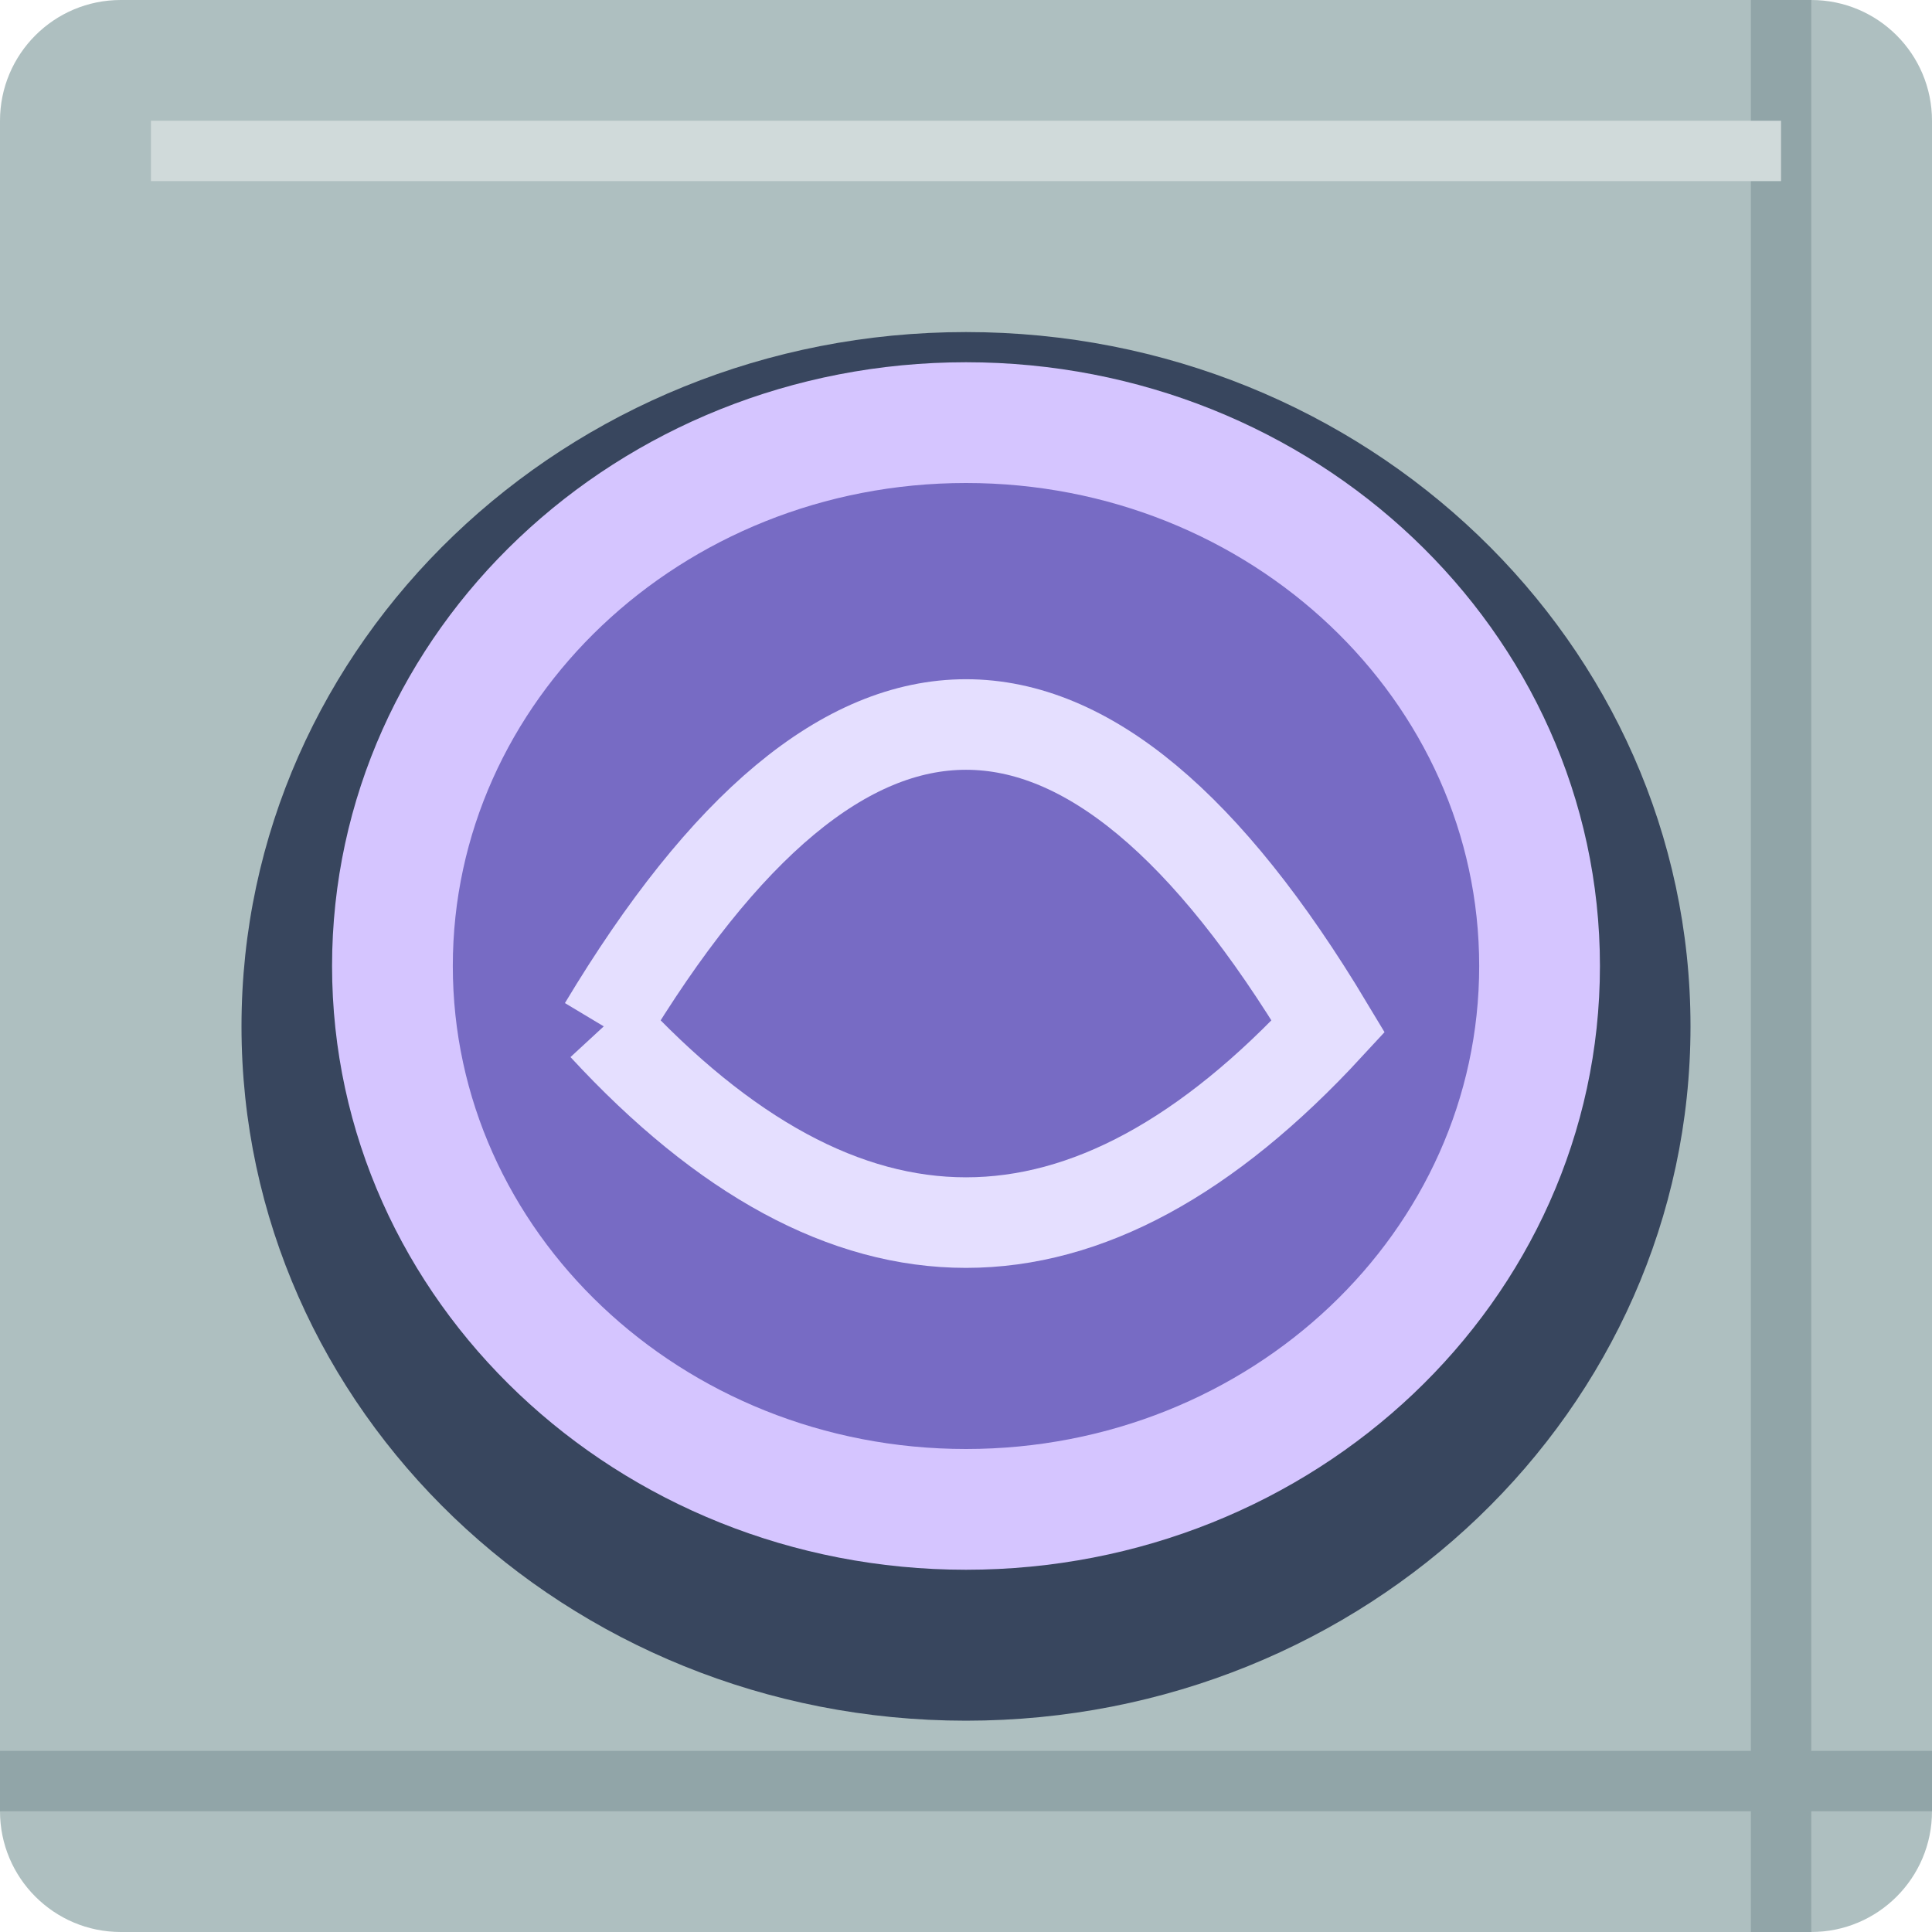
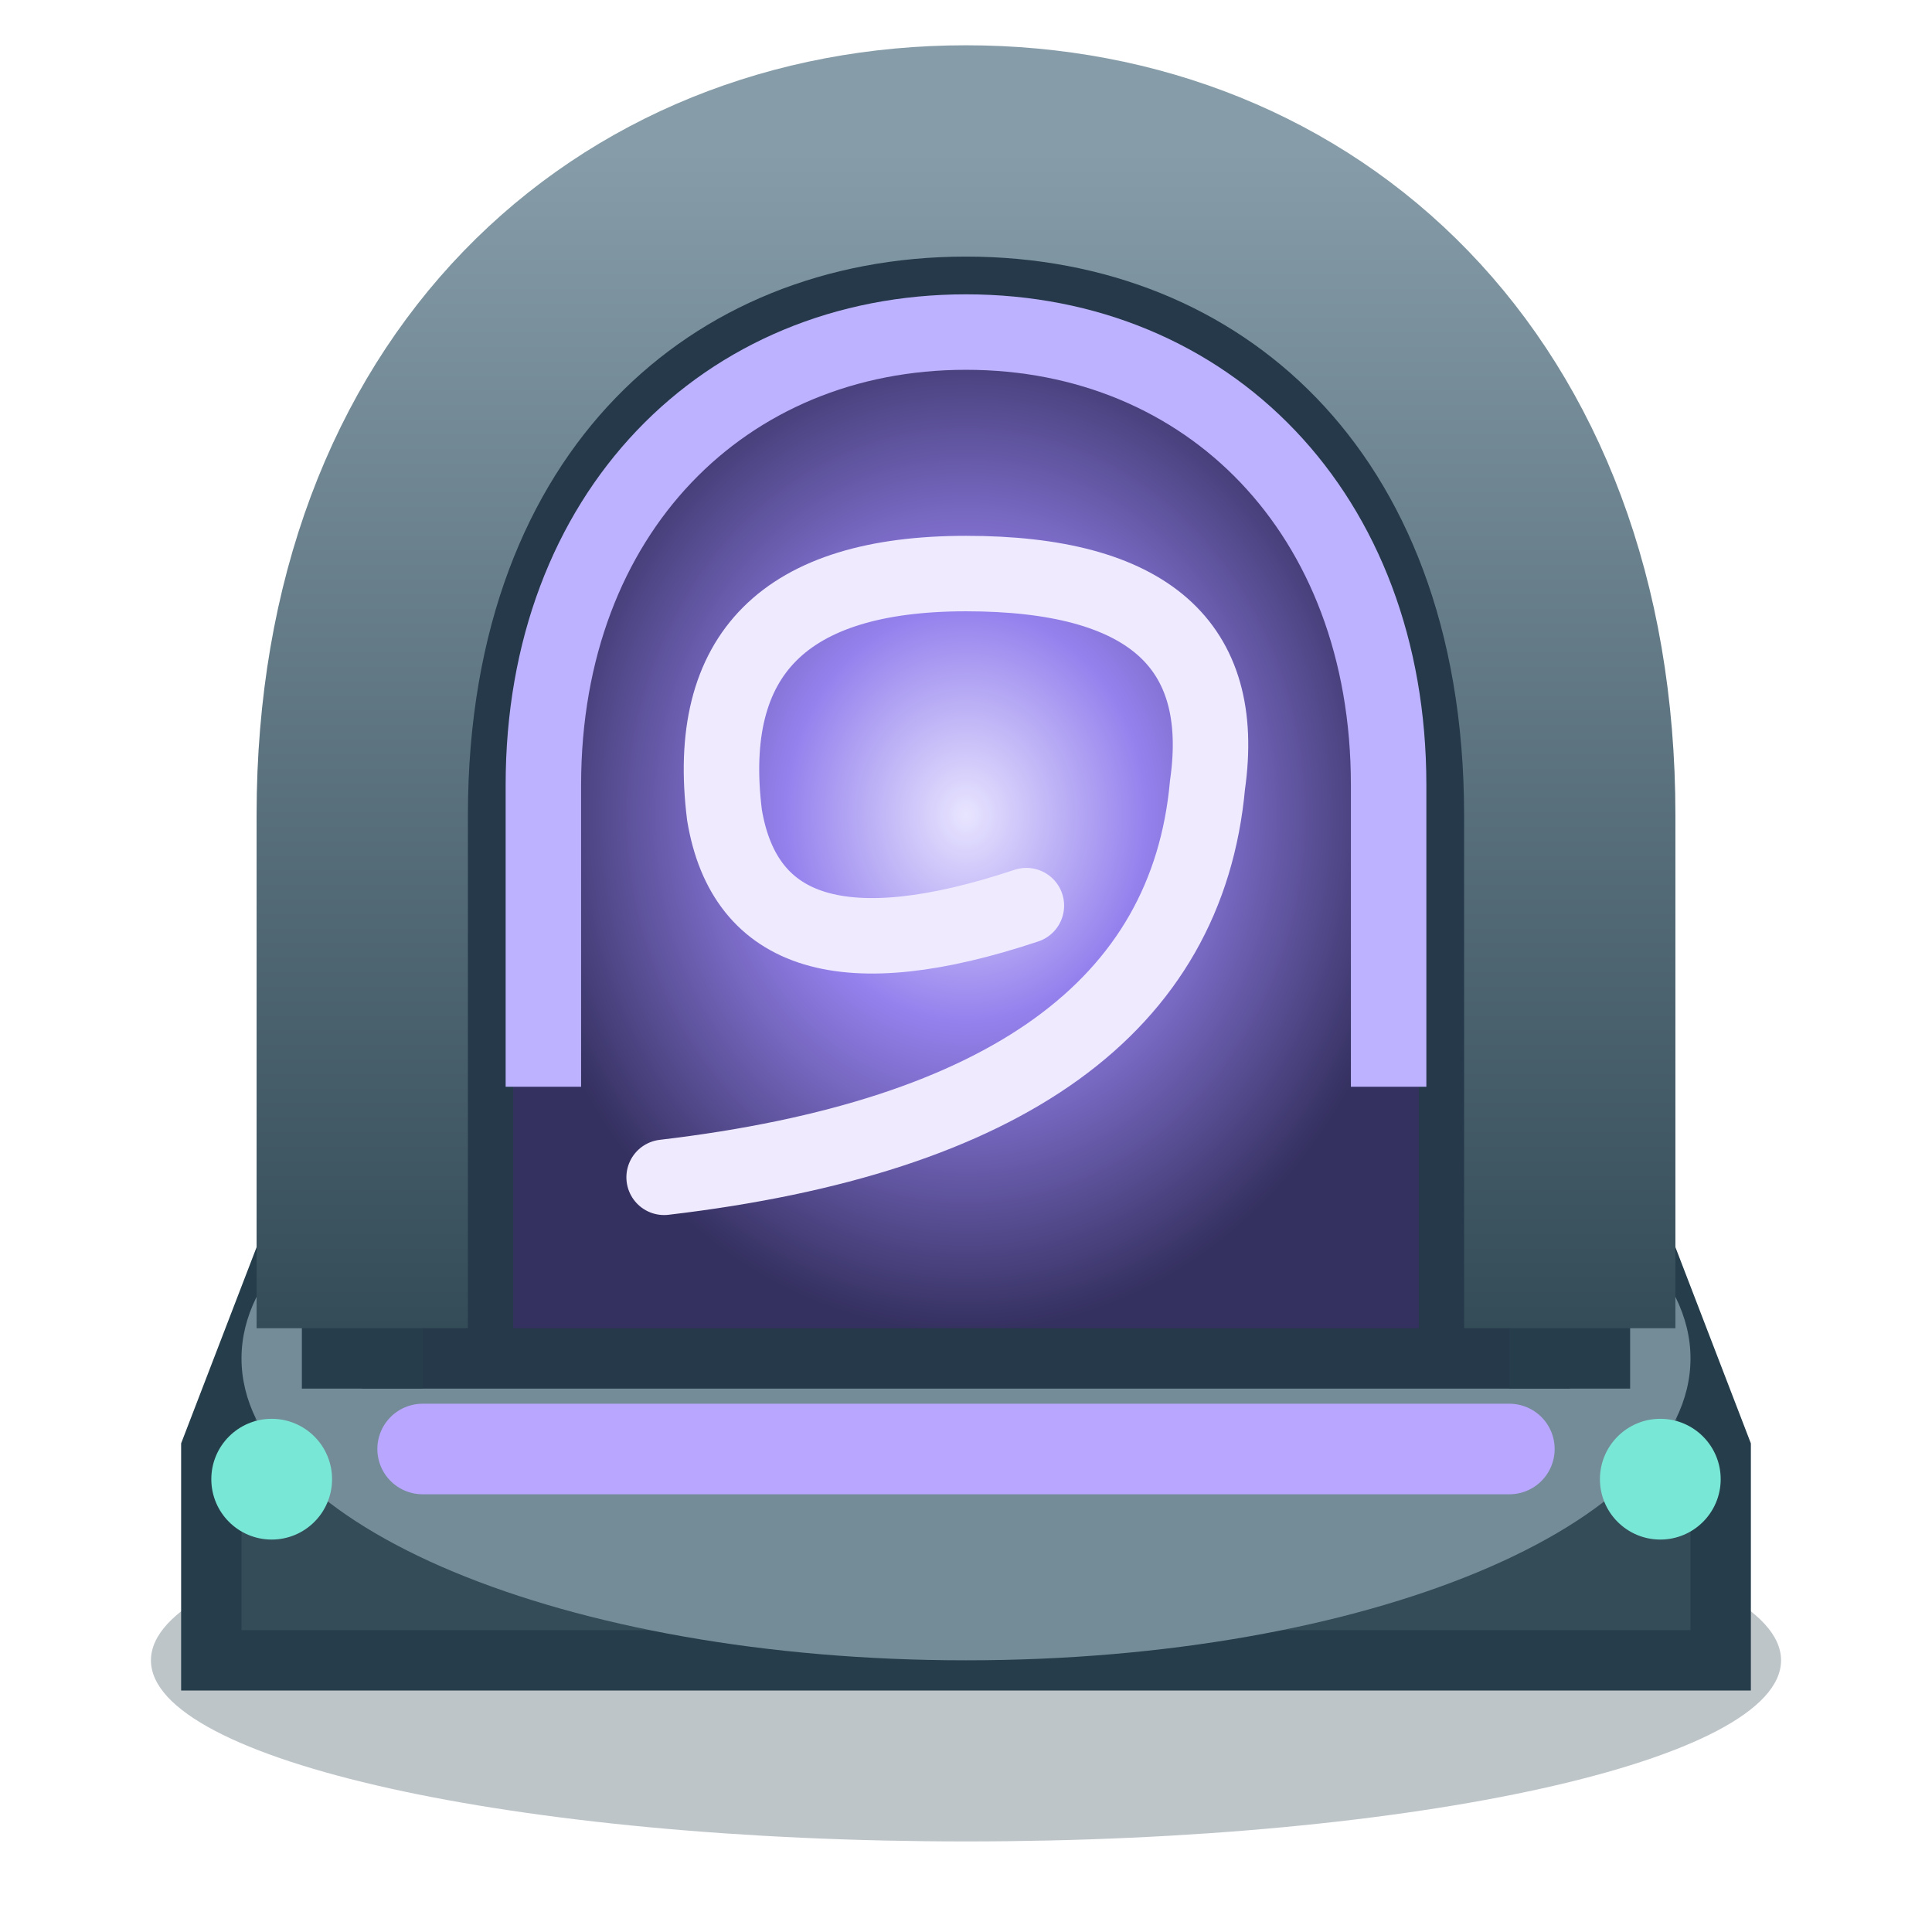
<svg xmlns="http://www.w3.org/2000/svg" viewBox="0 0 64 64">
-   <rect width="64" height="64" rx="4" fill="#aebfc0" />
-   <path d="M0 59h64M59 0v64" stroke="#91a5a8" stroke-width="2" />
-   <path d="M5 5h54" stroke="#d0dada" stroke-width="2" />
-   <ellipse cx="32" cy="34" rx="24" ry="23" fill="#38465e" />
-   <ellipse cx="32" cy="32" rx="19" ry="18" fill="#776bc4" stroke="#d5c5ff" stroke-width="4" />
-   <path d="M20 34q12-20 24 0-12 13-24 0" stroke="#e5dfff" fill="none" stroke-width="3" />
+   <defs>
+     <radialGradient id="energy">
+       <stop stop-color="#e8e5ff" />
+       <stop offset=".4" stop-color="#9581ed" />
+       <stop offset="1" stop-color="#34305f" />
+     </radialGradient>
+     <linearGradient id="metal" x2="0" y2="1">
+       <stop stop-color="#869da9" />
+       <stop offset="1" stop-color="#344b58" />
+     </linearGradient>
+   </defs>
+   <ellipse cx="32" cy="55" rx="27" ry="6" fill="#263e4b" opacity=".3" />
+   <path d="M7 48L12 35H52L57 48V55H7Z" fill="#344b58" stroke="#263e4b" stroke-width="2" />
+   <ellipse cx="32" cy="45" rx="24" ry="10" fill="#748c98" />
+   <path d="M12 46V27C12 13 21 5 32 5S52 13 52 27V46" fill="#25394a" stroke="#263e4b" stroke-width="4" />
+   <path d="M17 44V27C17 16 23 10 32 10S47 16 47 27V44Z" fill="url(#energy)" />
+   <path d="M12 44V27C12 13 21 5 32 5S52 13 52 27V44" fill="none" stroke="url(#metal)" stroke-width="7" />
+   <path d="M18 36V26C18 17 24 11 32 11S46 17 46 26V36" fill="none" stroke="#bcb2ff" stroke-width="2.5" />
+   <path d="M22 39Q39 37 40 26Q41 19 32 19Q23 19 24 27Q25 33 34 30" stroke="#f0eaff" stroke-width="2.5" stroke-linecap="round" fill="none" />
+   <path d="M14 48H50" stroke="#b8a6ff" stroke-width="3" stroke-linecap="round" />
+   <circle cx="9" cy="49" r="2" fill="#79e7d5" />
+   <circle cx="55" cy="49" r="2" fill="#79e7d5" />
</svg>
